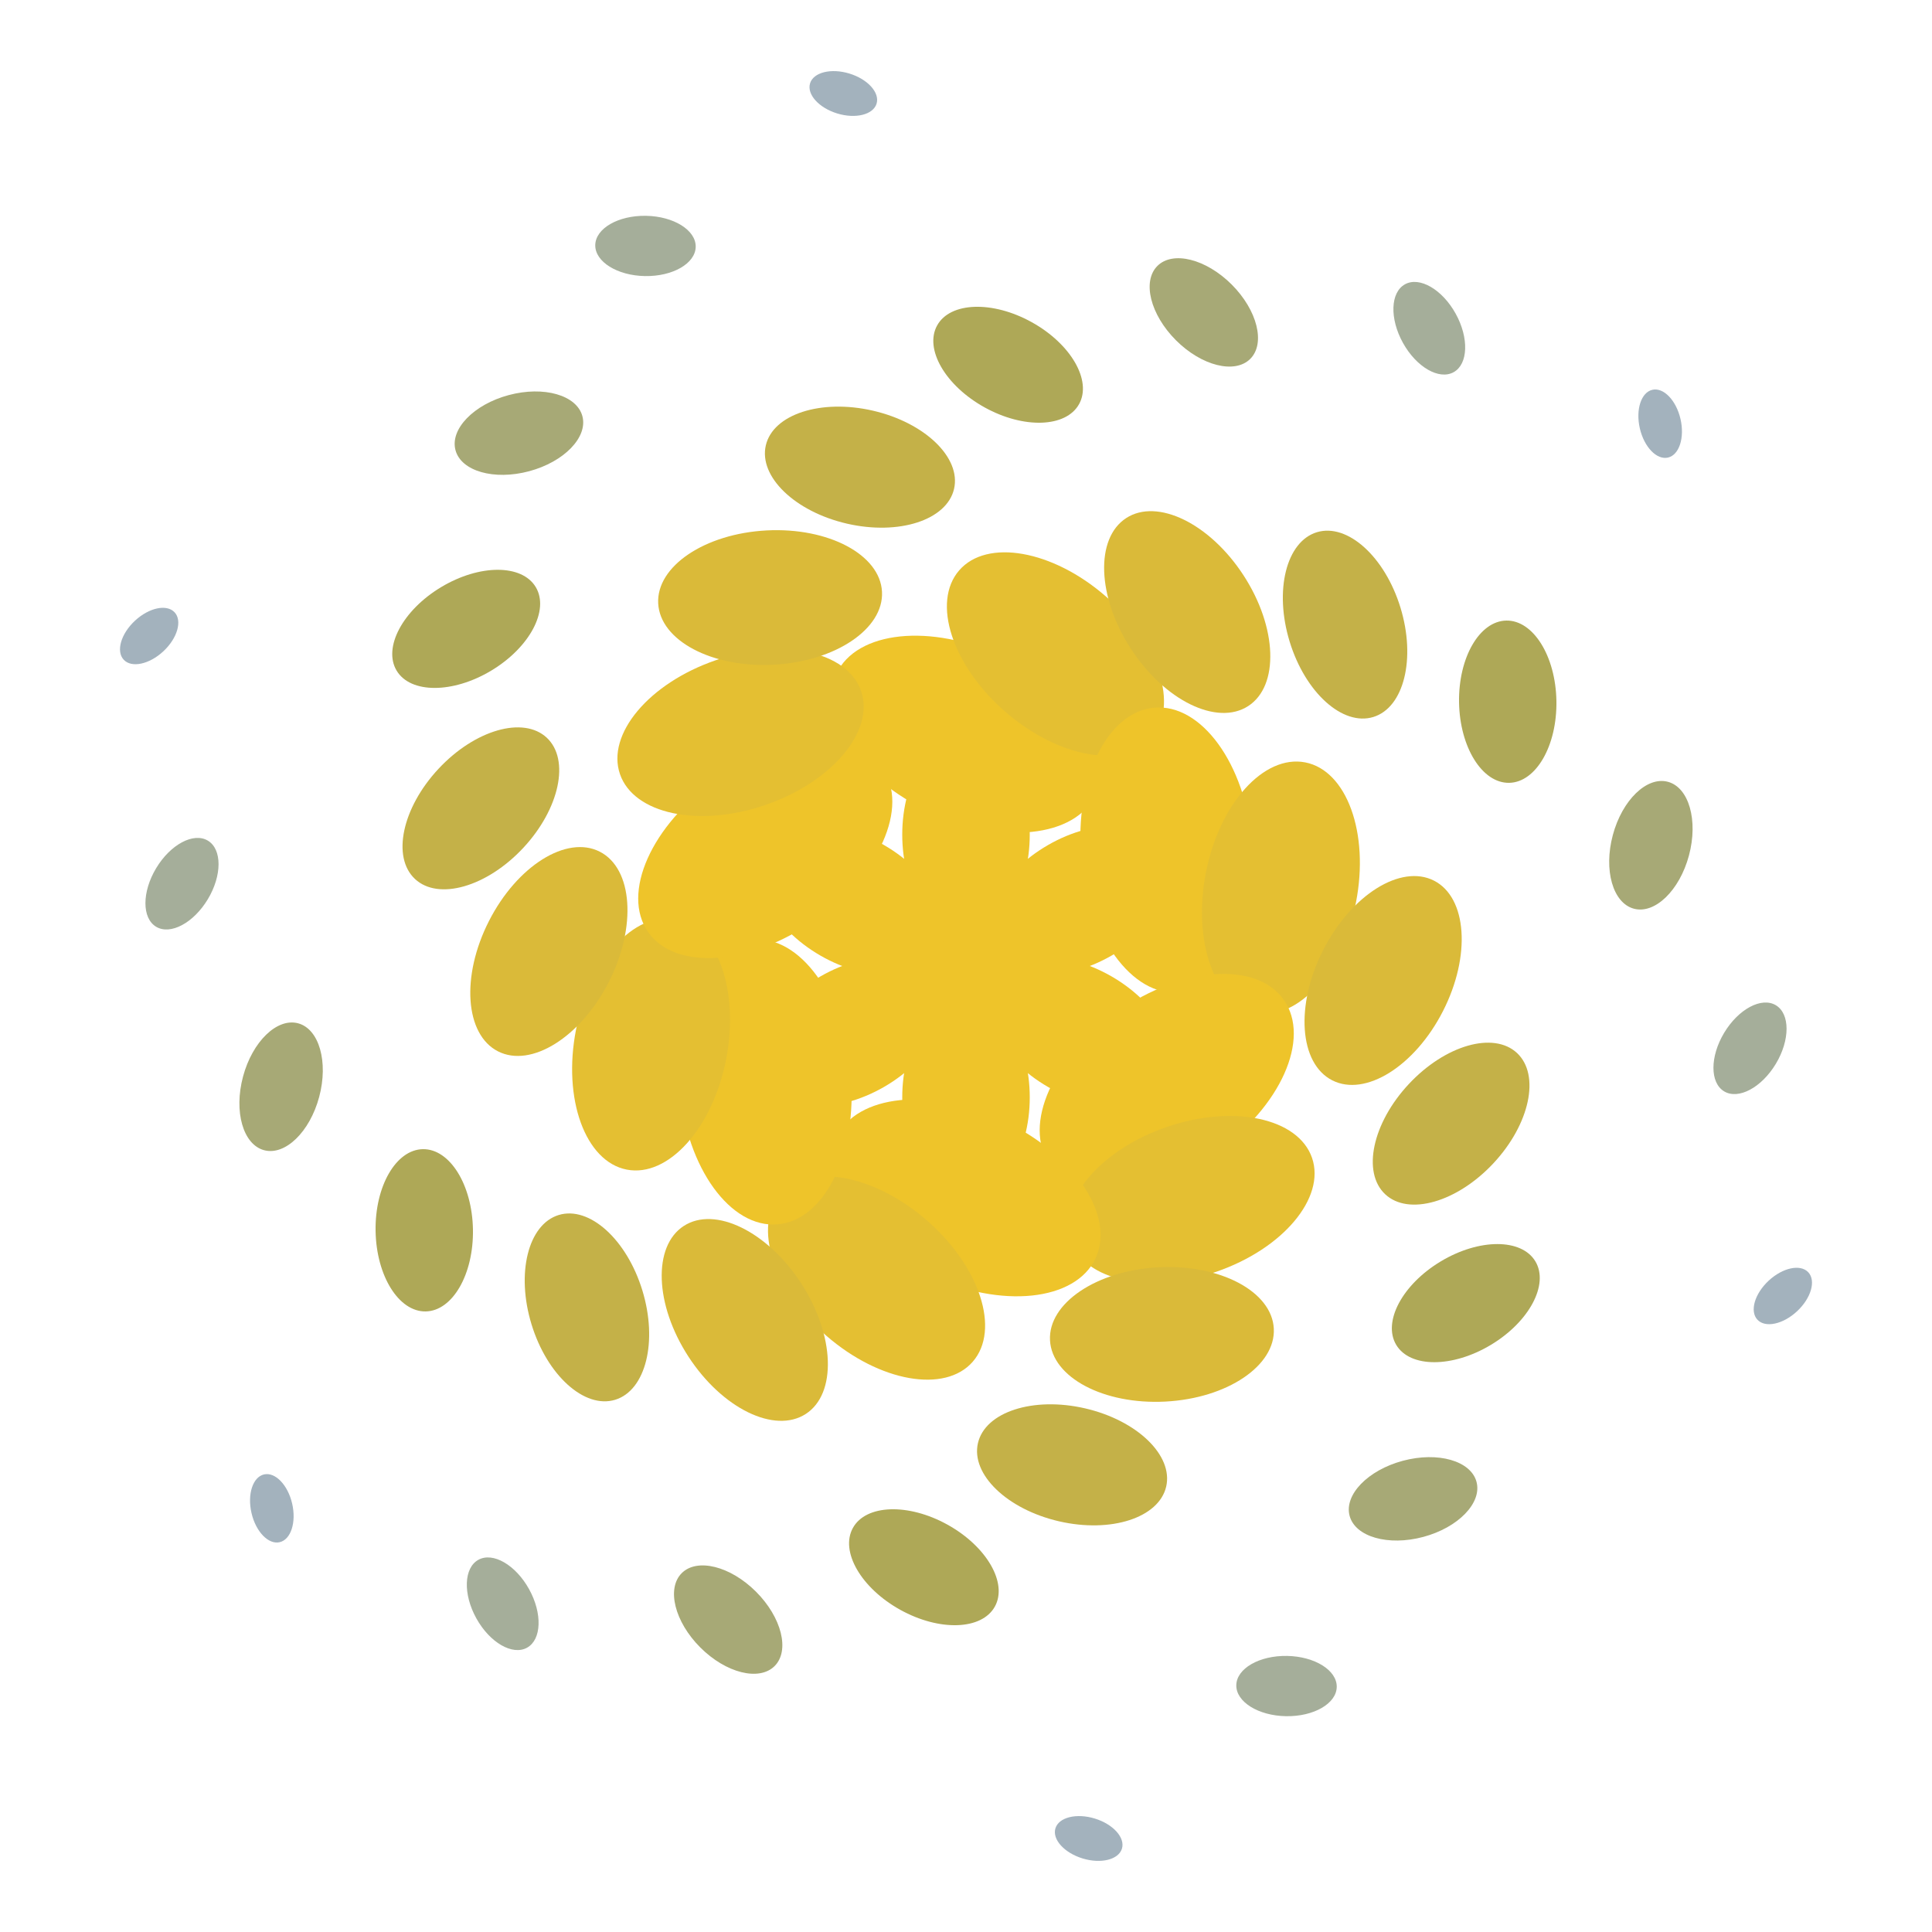
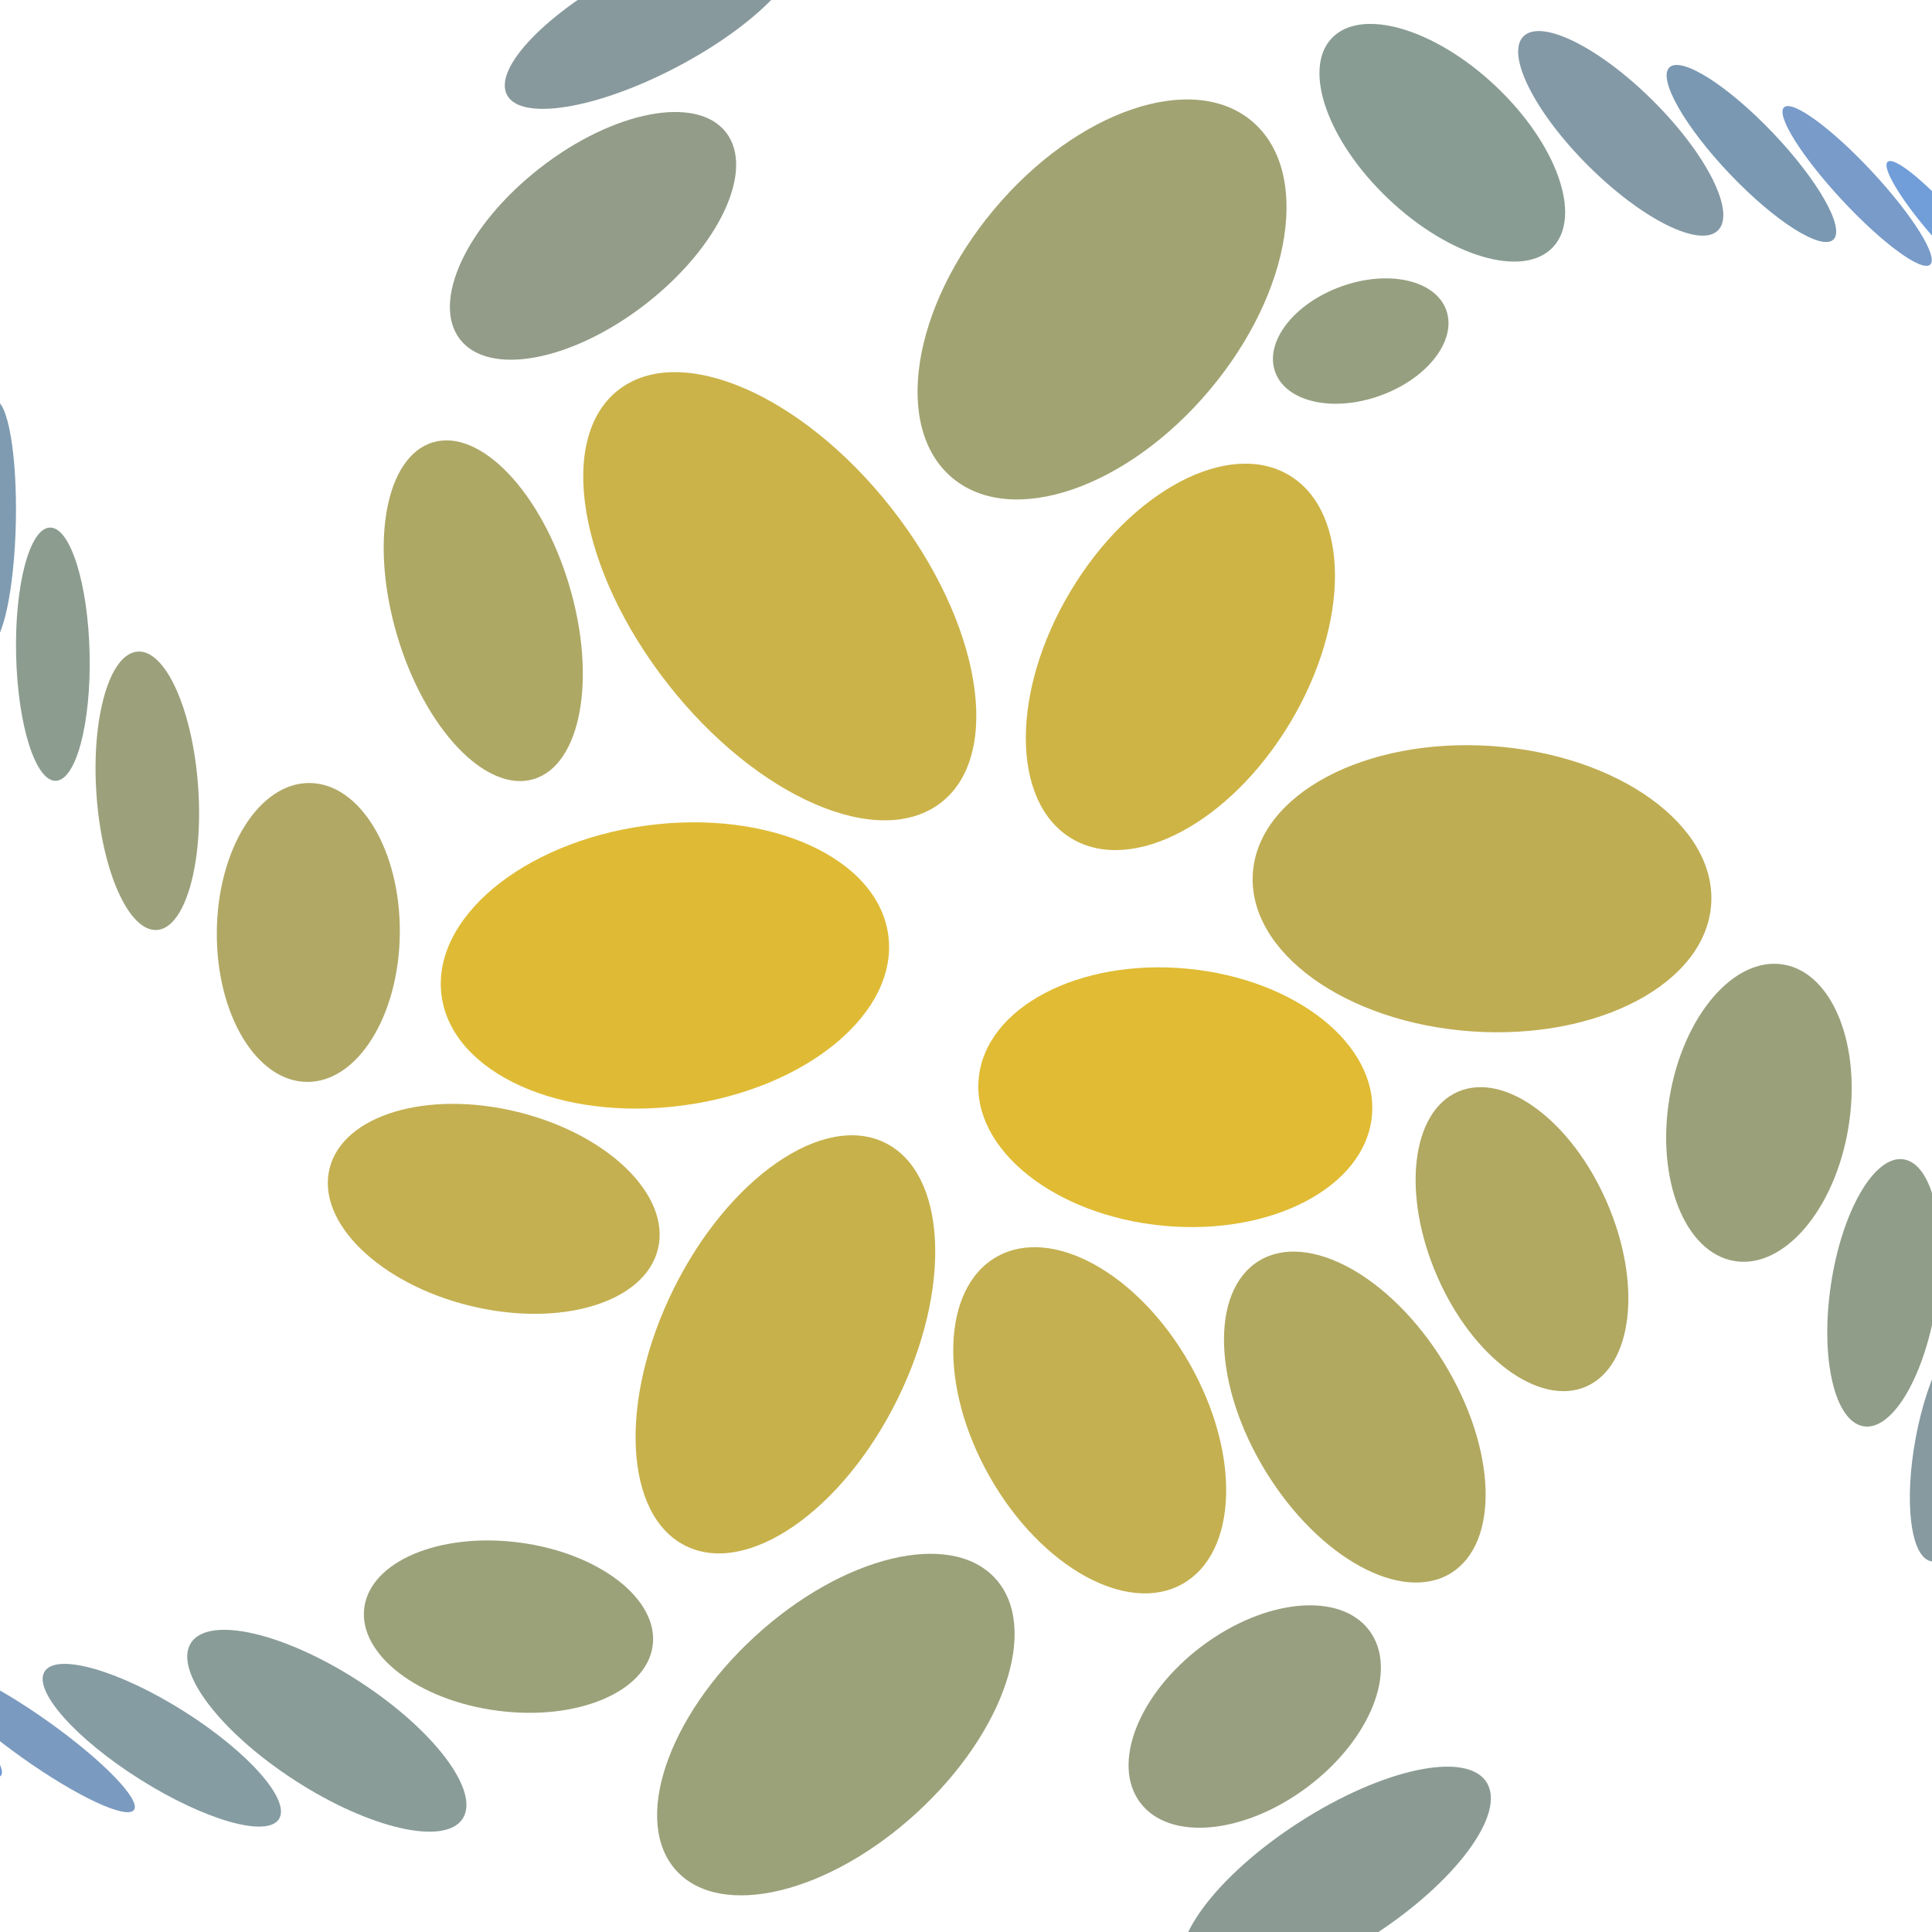
- <svg xmlns="http://www.w3.org/2000/svg" viewBox="0 0 100 100" width="100" height="100">
-   <ellipse cx="50" cy="50" rx="4.2" ry="4.2" fill="#EEC42A" />
-   <ellipse cx="50" cy="43.2" rx="5.2" ry="3.3" fill="#EEC42A" transform="rotate(-90 50 43.2)" />
-   <ellipse cx="55.89" cy="46.6" rx="5.2" ry="3.3" fill="#EEC42A" transform="rotate(-30 55.89 46.6)" />
-   <ellipse cx="55.89" cy="53.4" rx="5.2" ry="3.3" fill="#EEC42A" transform="rotate(30 55.89 53.4)" />
-   <ellipse cx="50" cy="56.8" rx="5.2" ry="3.3" fill="#EEC42A" transform="rotate(90 50 56.8)" />
-   <ellipse cx="44.11" cy="53.4" rx="5.2" ry="3.3" fill="#EEC42A" transform="rotate(150 44.11 53.4)" />
-   <ellipse cx="44.11" cy="46.6" rx="5.2" ry="3.3" fill="#EEC42A" transform="rotate(210 44.11 46.6)" />
-   <ellipse cx="50" cy="38" rx="7.4" ry="4.44" fill="#EEC42A" transform="rotate(25 50 38)" />
-   <ellipse cx="54.63" cy="33.85" rx="6.6" ry="3.96" fill="#E4BF32" transform="rotate(41 54.63 33.85)" />
-   <ellipse cx="61.45" cy="31.68" rx="5.8" ry="3.48" fill="#DABA39" transform="rotate(57 61.45 31.68)" />
-   <ellipse cx="69.62" cy="32.33" rx="5" ry="3" fill="#C4B148" transform="rotate(73 69.62 32.33)" />
-   <ellipse cx="78.04" cy="36.32" rx="4.2" ry="2.52" fill="#AEA857" transform="rotate(89 78.04 36.32)" />
-   <ellipse cx="85.45" cy="43.75" rx="3.4" ry="2.04" fill="#A7A976" transform="rotate(105 85.45 43.75)" />
-   <ellipse cx="90.58" cy="54.26" rx="2.6" ry="1.56" fill="#A5AE9A" transform="rotate(121 90.58 54.26)" />
-   <ellipse cx="92.28" cy="67.08" rx="1.8" ry="1.08" fill="#A3B2BD" transform="rotate(137 92.28 67.08)" />
-   <ellipse cx="60.39" cy="44" rx="7.4" ry="4.44" fill="#EEC42A" transform="rotate(85 60.39 44)" />
-   <ellipse cx="66.3" cy="45.94" rx="6.6" ry="3.96" fill="#E4BF32" transform="rotate(101 66.3 45.94)" />
-   <ellipse cx="71.59" cy="50.75" rx="5.8" ry="3.48" fill="#DABA39" transform="rotate(117 71.59 50.75)" />
-   <ellipse cx="75.11" cy="58.16" rx="5" ry="3" fill="#C4B148" transform="rotate(133 75.11 58.16)" />
-   <ellipse cx="75.87" cy="67.45" rx="4.2" ry="2.52" fill="#AEA857" transform="rotate(149 75.87 67.45)" />
-   <ellipse cx="73.14" cy="77.58" rx="3.4" ry="2.04" fill="#A7A976" transform="rotate(165 73.14 77.58)" />
-   <ellipse cx="66.59" cy="87.27" rx="2.6" ry="1.56" fill="#A5AE9A" transform="rotate(181 66.59 87.27)" />
-   <ellipse cx="56.35" cy="95.16" rx="1.8" ry="1.08" fill="#A3B2BD" transform="rotate(197 56.35 95.16)" />
-   <ellipse cx="60.39" cy="56" rx="7.4" ry="4.44" fill="#EEC42A" transform="rotate(145 60.39 56)" />
-   <ellipse cx="61.67" cy="62.08" rx="6.6" ry="3.96" fill="#E4BF32" transform="rotate(161 61.67 62.08)" />
-   <ellipse cx="60.14" cy="69.07" rx="5.8" ry="3.48" fill="#DABA39" transform="rotate(177 60.14 69.07)" />
-   <ellipse cx="55.49" cy="75.82" rx="5" ry="3" fill="#C4B148" transform="rotate(193 55.49 75.82)" />
-   <ellipse cx="47.82" cy="81.12" rx="4.2" ry="2.52" fill="#AEA857" transform="rotate(209 47.82 81.12)" />
-   <ellipse cx="37.69" cy="83.83" rx="3.4" ry="2.04" fill="#A7A976" transform="rotate(225 37.69 83.83)" />
-   <ellipse cx="26.02" cy="83.01" rx="2.6" ry="1.56" fill="#A5AE9A" transform="rotate(241 26.02 83.01)" />
-   <ellipse cx="14.07" cy="78.07" rx="1.8" ry="1.08" fill="#A3B2BD" transform="rotate(257 14.07 78.07)" />
-   <ellipse cx="50" cy="62" rx="7.4" ry="4.44" fill="#EEC42A" transform="rotate(205 50 62)" />
-   <ellipse cx="45.37" cy="66.15" rx="6.6" ry="3.96" fill="#E4BF32" transform="rotate(221 45.37 66.15)" />
-   <ellipse cx="38.55" cy="68.32" rx="5.8" ry="3.48" fill="#DABA39" transform="rotate(237 38.55 68.32)" />
-   <ellipse cx="30.38" cy="67.67" rx="5" ry="3" fill="#C4B148" transform="rotate(253 30.38 67.67)" />
-   <ellipse cx="21.96" cy="63.68" rx="4.2" ry="2.52" fill="#AEA857" transform="rotate(269 21.96 63.68)" />
-   <ellipse cx="14.55" cy="56.25" rx="3.4" ry="2.04" fill="#A7A976" transform="rotate(285 14.55 56.25)" />
-   <ellipse cx="9.42" cy="45.74" rx="2.6" ry="1.56" fill="#A5AE9A" transform="rotate(301 9.42 45.74)" />
-   <ellipse cx="7.72" cy="32.92" rx="1.8" ry="1.08" fill="#A3B2BD" transform="rotate(317 7.72 32.92)" />
-   <ellipse cx="39.61" cy="56" rx="7.4" ry="4.44" fill="#EEC42A" transform="rotate(265 39.61 56)" />
-   <ellipse cx="33.7" cy="54.06" rx="6.6" ry="3.96" fill="#E4BF32" transform="rotate(281 33.7 54.06)" />
-   <ellipse cx="28.41" cy="49.25" rx="5.8" ry="3.48" fill="#DABA39" transform="rotate(297 28.41 49.25)" />
-   <ellipse cx="24.89" cy="41.84" rx="5" ry="3" fill="#C4B148" transform="rotate(313 24.89 41.84)" />
-   <ellipse cx="24.13" cy="32.55" rx="4.2" ry="2.52" fill="#AEA857" transform="rotate(329 24.13 32.55)" />
-   <ellipse cx="26.86" cy="22.42" rx="3.4" ry="2.04" fill="#A7A976" transform="rotate(345 26.86 22.42)" />
-   <ellipse cx="33.41" cy="12.73" rx="2.6" ry="1.56" fill="#A5AE9A" transform="rotate(361 33.41 12.73)" />
-   <ellipse cx="43.65" cy="4.84" rx="1.8" ry="1.08" fill="#A3B2BD" transform="rotate(377 43.65 4.84)" />
-   <ellipse cx="39.61" cy="44" rx="7.4" ry="4.44" fill="#EEC42A" transform="rotate(325 39.61 44)" />
-   <ellipse cx="38.33" cy="37.92" rx="6.6" ry="3.96" fill="#E4BF32" transform="rotate(341 38.33 37.92)" />
-   <ellipse cx="39.86" cy="30.93" rx="5.8" ry="3.48" fill="#DABA39" transform="rotate(357 39.86 30.93)" />
-   <ellipse cx="44.51" cy="24.18" rx="5" ry="3" fill="#C4B148" transform="rotate(373 44.51 24.18)" />
-   <ellipse cx="52.18" cy="18.88" rx="4.2" ry="2.52" fill="#AEA857" transform="rotate(389 52.18 18.88)" />
-   <ellipse cx="62.31" cy="16.17" rx="3.4" ry="2.04" fill="#A7A976" transform="rotate(405 62.31 16.17)" />
-   <ellipse cx="73.98" cy="16.99" rx="2.6" ry="1.56" fill="#A5AE9A" transform="rotate(421 73.98 16.99)" />
-   <ellipse cx="85.93" cy="21.93" rx="1.8" ry="1.08" fill="#A3B2BD" transform="rotate(437 85.93 21.93)" />
+ <svg xmlns="http://www.w3.org/2000/svg" viewBox="14 14 72 72" width="100" height="100">
+   <ellipse cx="57.8" cy="54.89" rx="7.36" ry="4.81" fill="#E0BB33" transform="rotate(5.48 57.8 54.89)" />
+   <ellipse cx="38.78" cy="49.98" rx="8.4" ry="5.26" fill="#DFBB35" transform="rotate(-7.77 38.78 49.98)" />
+   <ellipse cx="57.99" cy="38.48" rx="7.89" ry="4.77" fill="#CEB445" transform="rotate(-59.08 57.99 38.48)" />
+   <ellipse cx="43.06" cy="36.22" rx="9.76" ry="5.3" fill="#CBB349" transform="rotate(51.92 43.06 36.22)" />
+   <ellipse cx="43.27" cy="64.1" rx="8.38" ry="4.65" fill="#C7B14B" transform="rotate(-63.68 43.27 64.1)" />
+   <ellipse cx="54.61" cy="66.93" rx="7.01" ry="4.28" fill="#C4B050" transform="rotate(60.34 54.61 66.93)" />
+   <ellipse cx="69.23" cy="47.12" rx="8.56" ry="5.33" fill="#BFAD53" transform="rotate(3.88 69.23 47.12)" />
+   <ellipse cx="32.4" cy="59.05" rx="6.3" ry="3.72" fill="#C4B051" transform="rotate(13.76 32.4 59.05)" />
+   <ellipse cx="32.01" cy="36.76" rx="6.55" ry="3.34" fill="#AEA865" transform="rotate(73.34 32.01 36.76)" />
+   <ellipse cx="64.49" cy="66.81" rx="6.83" ry="3.89" fill="#B2A960" transform="rotate(58.43 64.49 66.81)" />
+   <ellipse cx="70.72" cy="60.18" rx="5.99" ry="3.45" fill="#B1A861" transform="rotate(66.52 70.72 60.18)" />
+   <ellipse cx="25.49" cy="48.75" rx="5.57" ry="3.41" fill="#B1A865" transform="rotate(-89.45 25.49 48.75)" />
+   <ellipse cx="55.07" cy="25.16" rx="8.68" ry="5.24" fill="#A1A372" transform="rotate(-49.97 55.07 25.16)" />
+   <ellipse cx="64.71" cy="26.71" rx="3.39" ry="2.16" fill="#96A080" transform="rotate(-19.92 64.71 26.71)" />
+   <ellipse cx="45.15" cy="78.27" rx="8.06" ry="4.46" fill="#9BA179" transform="rotate(-42.54 45.15 78.27)" />
+   <ellipse cx="32.95" cy="74.62" rx="5.42" ry="3.16" fill="#9BA27A" transform="rotate(7.48 32.95 74.62)" />
+   <ellipse cx="36.1" cy="22.79" rx="6.28" ry="3.21" fill="#939C88" transform="rotate(-37.91 36.1 22.79)" />
+   <ellipse cx="79.55" cy="55.47" rx="5.6" ry="3.38" fill="#9AA17A" transform="rotate(-80.68 79.55 55.47)" />
+   <ellipse cx="60.76" cy="77.97" rx="5.34" ry="3.28" fill="#989F80" transform="rotate(-36.95 60.76 77.97)" />
+   <ellipse cx="19.49" cy="43.47" rx="5.2" ry="1.9" fill="#9CA17B" transform="rotate(86.04 19.49 43.47)" />
+   <ellipse cx="15.97" cy="38.38" rx="4.72" ry="1.37" fill="#8C9D90" transform="rotate(88.69 15.97 38.38)" />
+   <ellipse cx="67.75" cy="19.32" rx="5.67" ry="2.9" fill="#889C93" transform="rotate(43.38 67.75 19.32)" />
+   <ellipse cx="84.2" cy="62.18" rx="5.03" ry="1.99" fill="#909D89" transform="rotate(-81.57 84.2 62.18)" />
+   <ellipse cx="38.3" cy="14.69" rx="6.11" ry="2.03" fill="#88999D" transform="rotate(-27.78 38.3 14.69)" />
+   <ellipse cx="63.78" cy="84.03" rx="6.68" ry="2.52" fill="#8B9B94" transform="rotate(-32.78 63.78 84.03)" />
+   <ellipse cx="26.18" cy="78.5" rx="6.03" ry="2.2" fill="#899C98" transform="rotate(32.91 26.18 78.5)" />
+   <ellipse cx="13.7" cy="33.47" rx="4.56" ry="0.89" fill="#7E9BB1" transform="rotate(-88.71 13.7 33.47)" />
+   <ellipse cx="74.4" cy="18.97" rx="5.12" ry="1.71" fill="#8399A6" transform="rotate(44.9 74.4 18.97)" />
+   <ellipse cx="86.78" cy="67.84" rx="4.42" ry="1.41" fill="#869AA0" transform="rotate(-79.44 86.78 67.84)" />
+   <ellipse cx="41.41" cy="9.09" rx="5.39" ry="1.36" fill="#7E99AC" transform="rotate(-26.34 41.41 9.09)" />
+   <ellipse cx="79.27" cy="19.72" rx="4.43" ry="1.11" fill="#7A98B1" transform="rotate(46.41 79.27 19.72)" />
+   <ellipse cx="60.64" cy="90.76" rx="5.81" ry="1.53" fill="#819AA9" transform="rotate(-28.54 60.64 90.76)" />
+   <ellipse cx="20.03" cy="79.04" rx="5.16" ry="1.51" fill="#859CA2" transform="rotate(32.19 20.03 79.04)" />
+   <ellipse cx="12.05" cy="28.88" rx="3.84" ry="0.71" fill="#7598CC" transform="rotate(-88.16 12.05 28.88)" />
+   <ellipse cx="83.21" cy="20.93" rx="4" ry="0.77" fill="#789BC9" transform="rotate(47.09 83.21 20.93)" />
+   <ellipse cx="88.08" cy="72.48" rx="3.71" ry="0.8" fill="#789AC2" transform="rotate(-78.69 88.08 72.48)" />
+   <ellipse cx="45.03" cy="4.74" rx="4.94" ry="0.97" fill="#7A99C1" transform="rotate(-24.56 45.03 4.74)" />
+   <ellipse cx="86.45" cy="22.43" rx="3.19" ry="0.57" fill="#719ED9" transform="rotate(48.77 86.45 22.43)" />
+   <ellipse cx="15.31" cy="78.83" rx="4.52" ry="0.83" fill="#7B9ABF" transform="rotate(35.41 15.31 78.83)" />
+   <ellipse cx="57.25" cy="95.48" rx="4.99" ry="1.01" fill="#779ACD" transform="rotate(-25.87 57.25 95.48)" />
+   <ellipse cx="88.64" cy="76.44" rx="2.71" ry="0.58" fill="#759AD8" transform="rotate(-79.19 88.64 76.44)" />
+   <ellipse cx="11.84" cy="78.26" rx="2.91" ry="0.65" fill="#7299D2" transform="rotate(41.14 11.84 78.26)" />
+   <ellipse cx="49.15" cy="0.79" rx="4.03" ry="0.79" fill="#739CD7" transform="rotate(-22.69 49.15 0.79)" />
+   <ellipse cx="53.69" cy="99.23" rx="4.05" ry="0.77" fill="#749AD9" transform="rotate(-23.61 53.69 99.23)" />
</svg>
